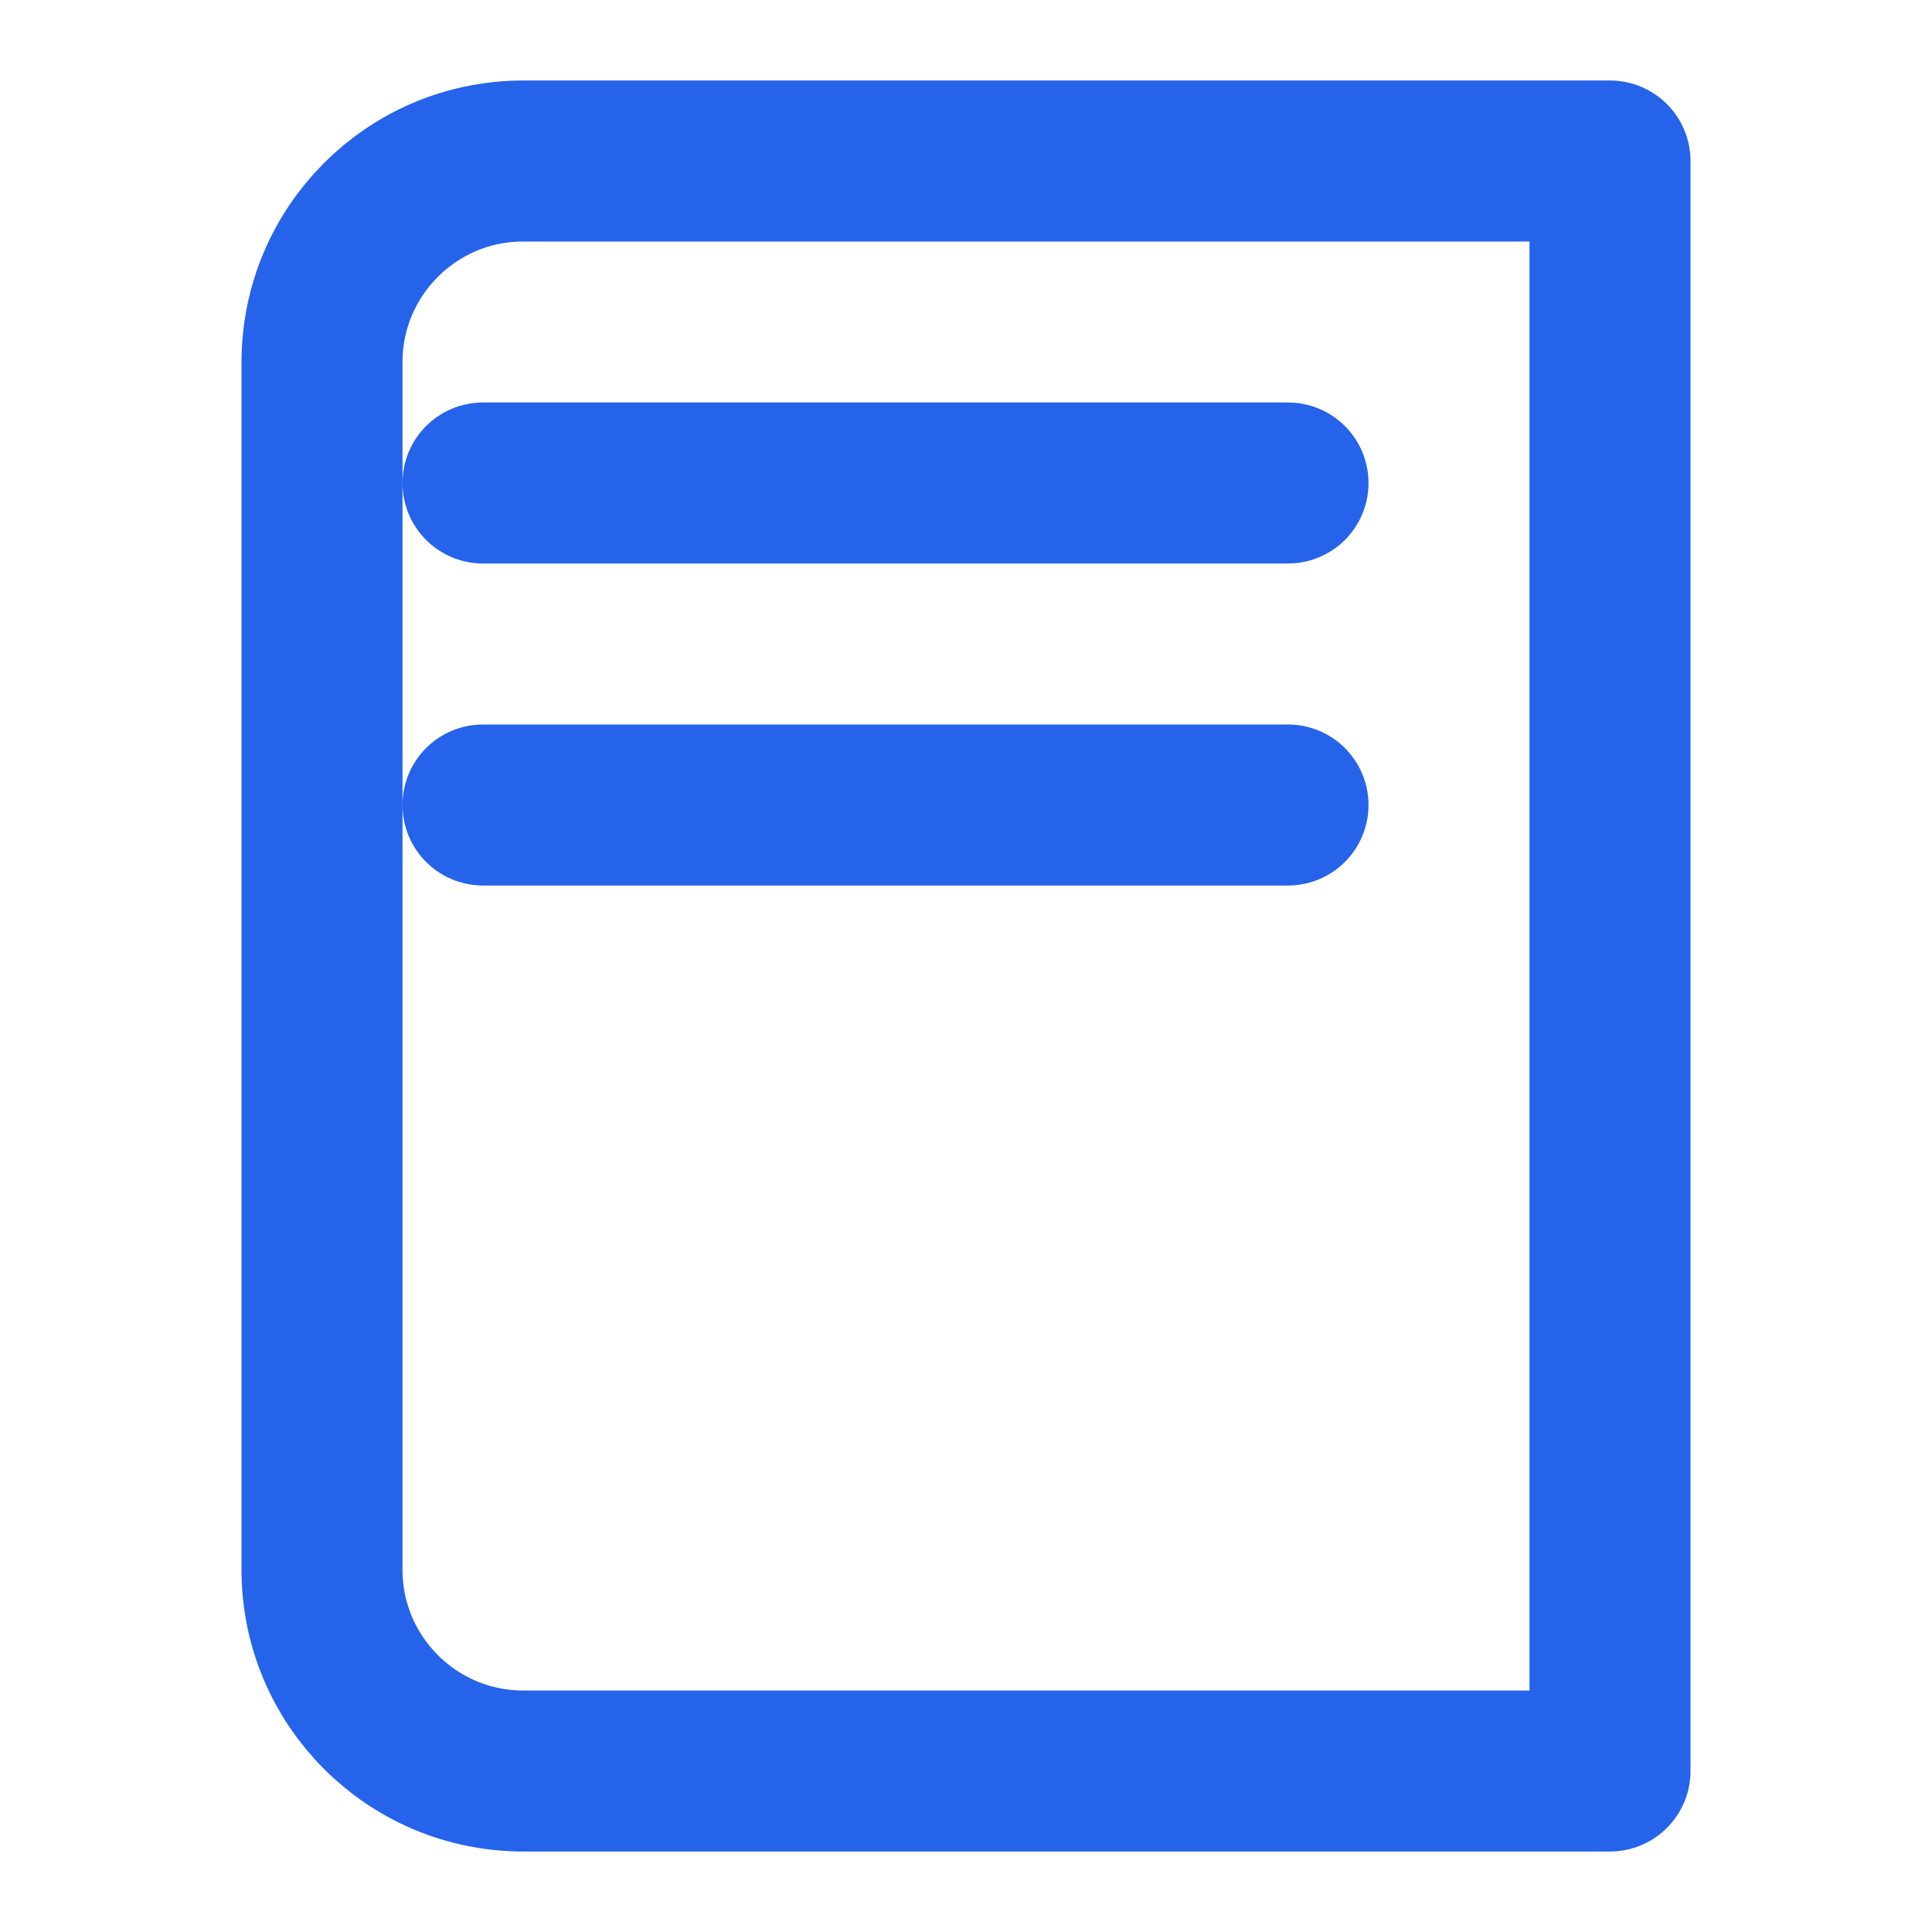
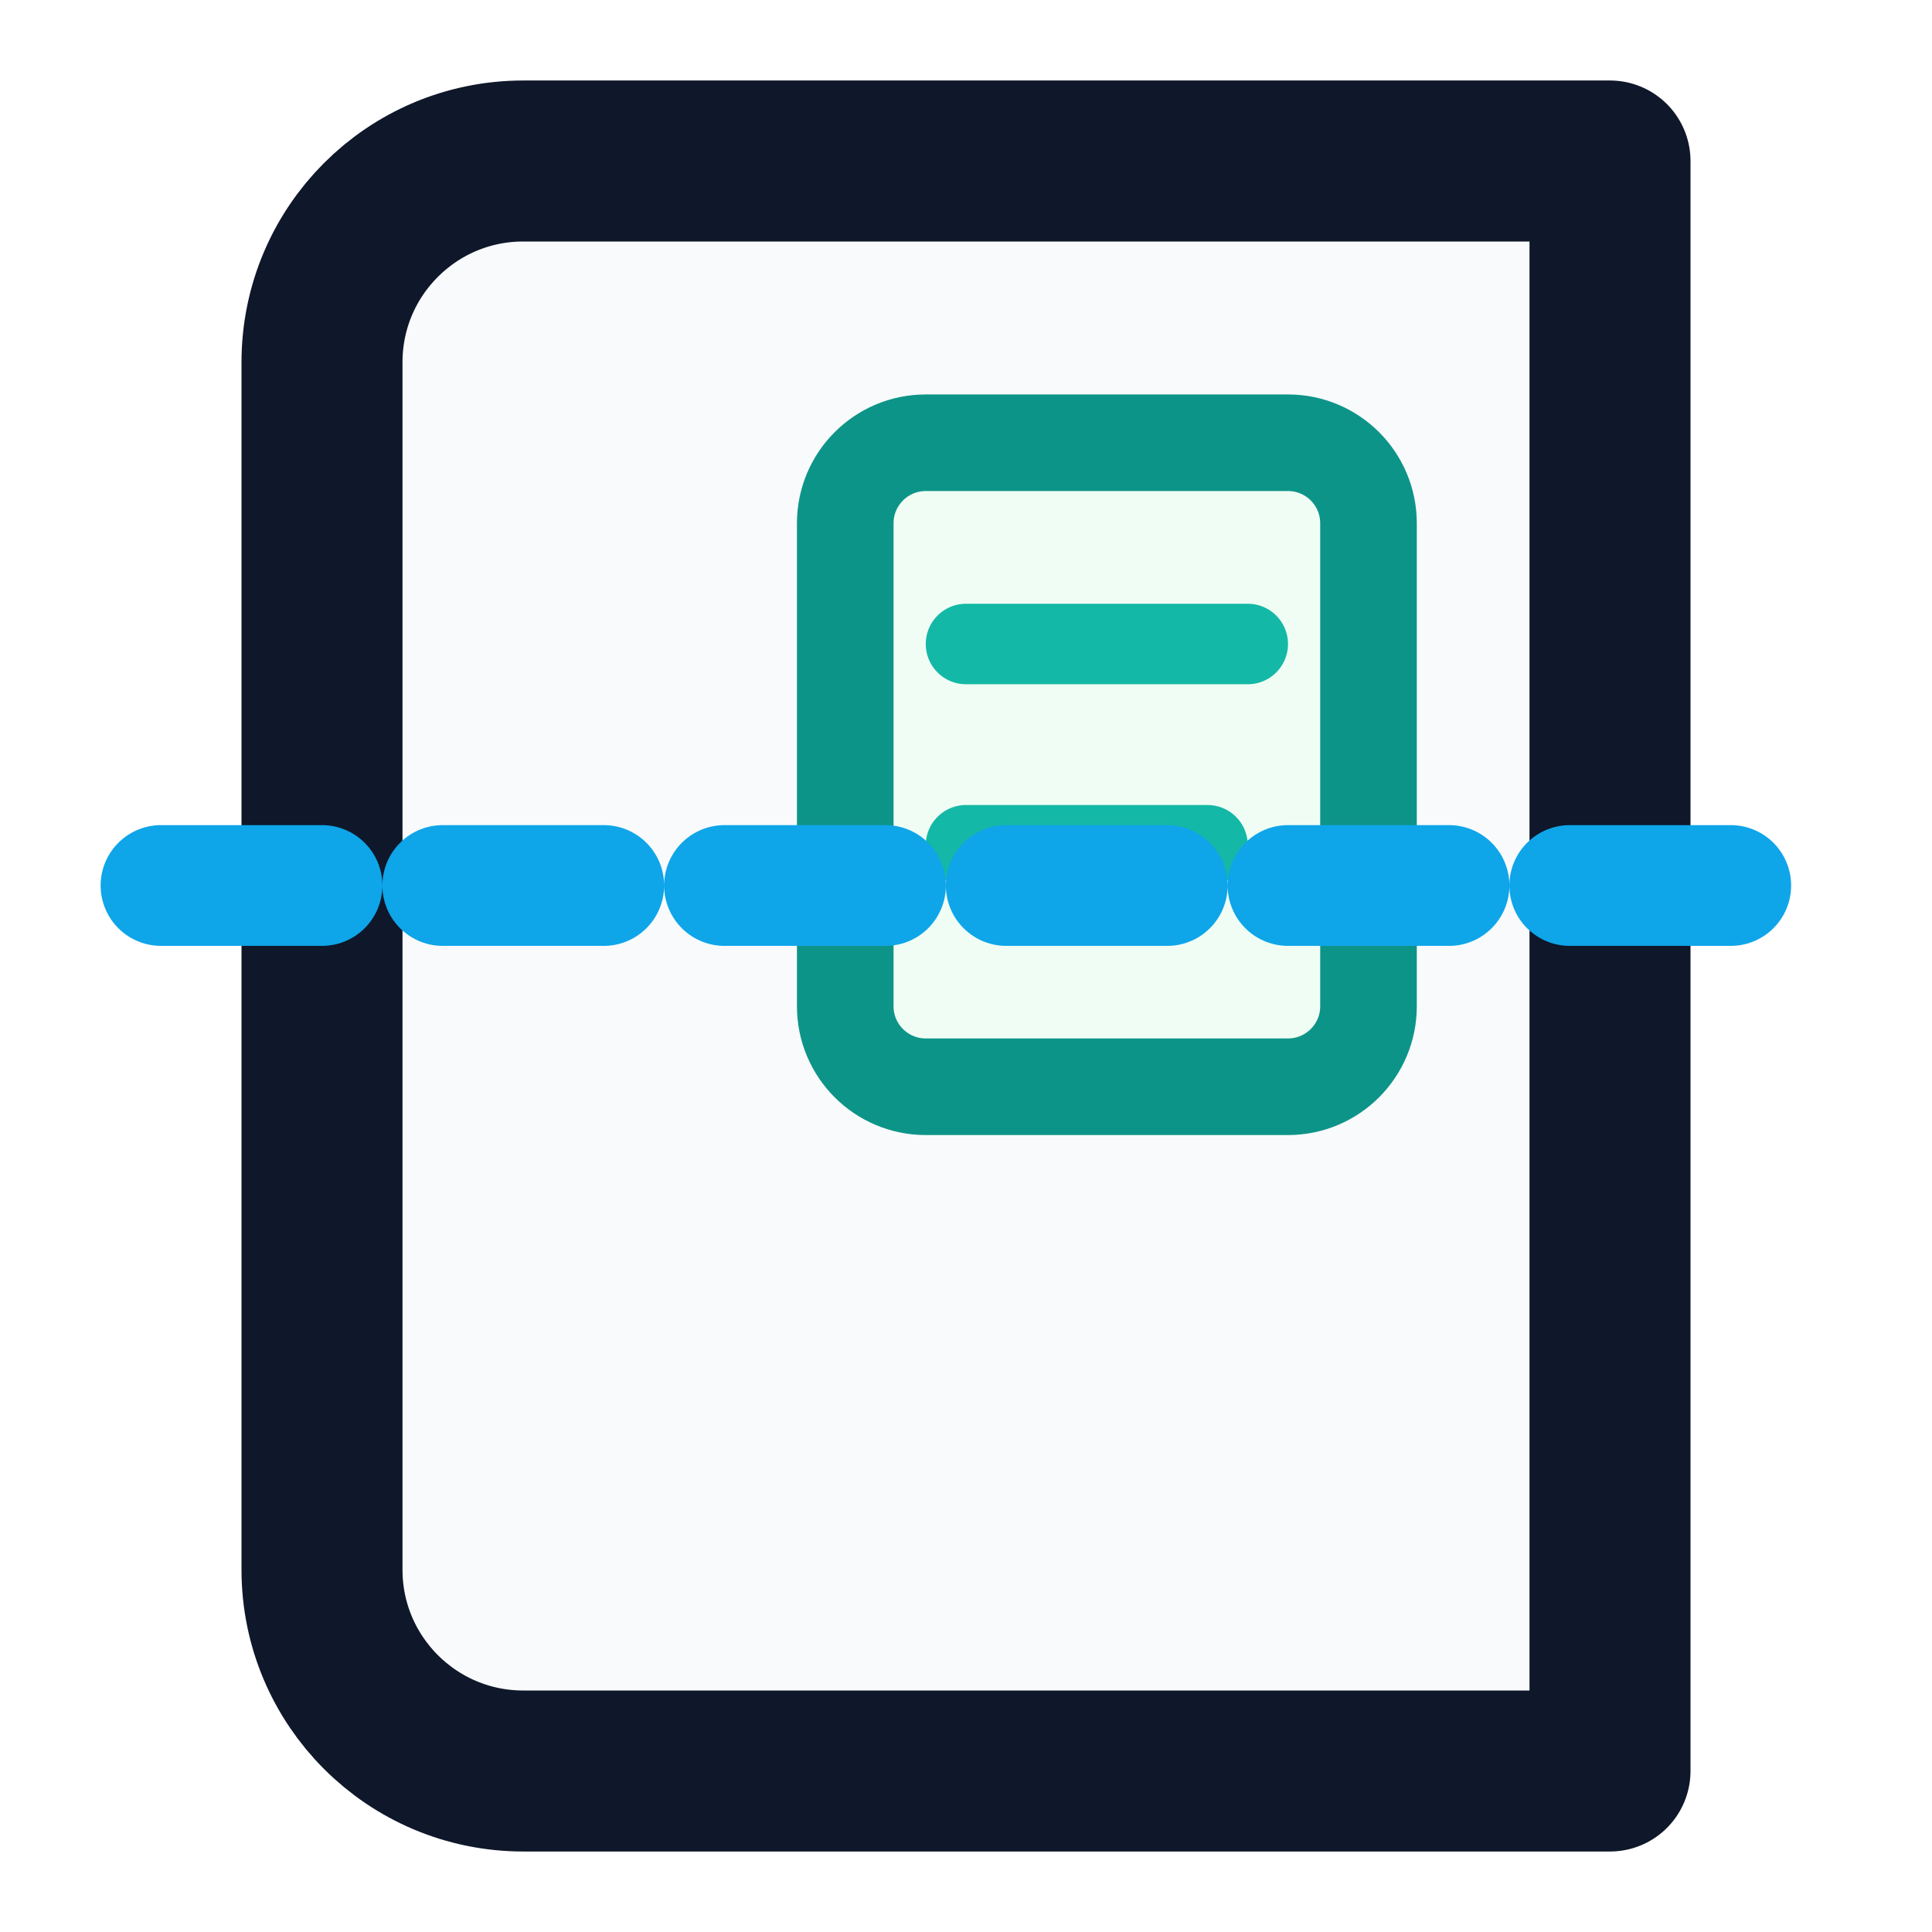
- <svg xmlns="http://www.w3.org/2000/svg" viewBox="0 0 24 24" width="24" height="24" fill="none" stroke="#2563eb" stroke-width="2" stroke-linecap="round" stroke-linejoin="round">
-   <path d="M4 19.5v-15A2.5 2.5 0 0 1 6.5 2H20v20H6.5a2.5 2.5 0 0 1-2.5-2.5Z" />
-   <path d="M6 6h10" />
-   <path d="M6 10h10" />
+ <svg xmlns="http://www.w3.org/2000/svg" viewBox="0 0 24 24" width="24" height="24" fill="none" stroke-linecap="round" stroke-linejoin="round">
+   <path d="M4 19.5v-15A2.5 2.5 0 0 1 6.5 2H20v20H6.5a2.5 2.5 0 0 1-2.5-2.5Z" stroke="#0f172a" stroke-width="2" fill="#f8fafc" />
+   <rect x="10.5" y="5.5" width="6.5" height="8" rx="1" fill="#f0fdf4" stroke="#0d9488" stroke-width="1.2" />
+   <line x1="12" y1="8" x2="15.5" y2="8" stroke="#14b8a6" stroke-width="1" />
+   <line x1="12" y1="10.5" x2="15" y2="10.5" stroke="#14b8a6" stroke-width="1" />
+   <line x1="2" y1="11" x2="22" y2="11" stroke="#0ea5e9" stroke-width="1.5" stroke-dasharray="2 1.5" />
</svg>
